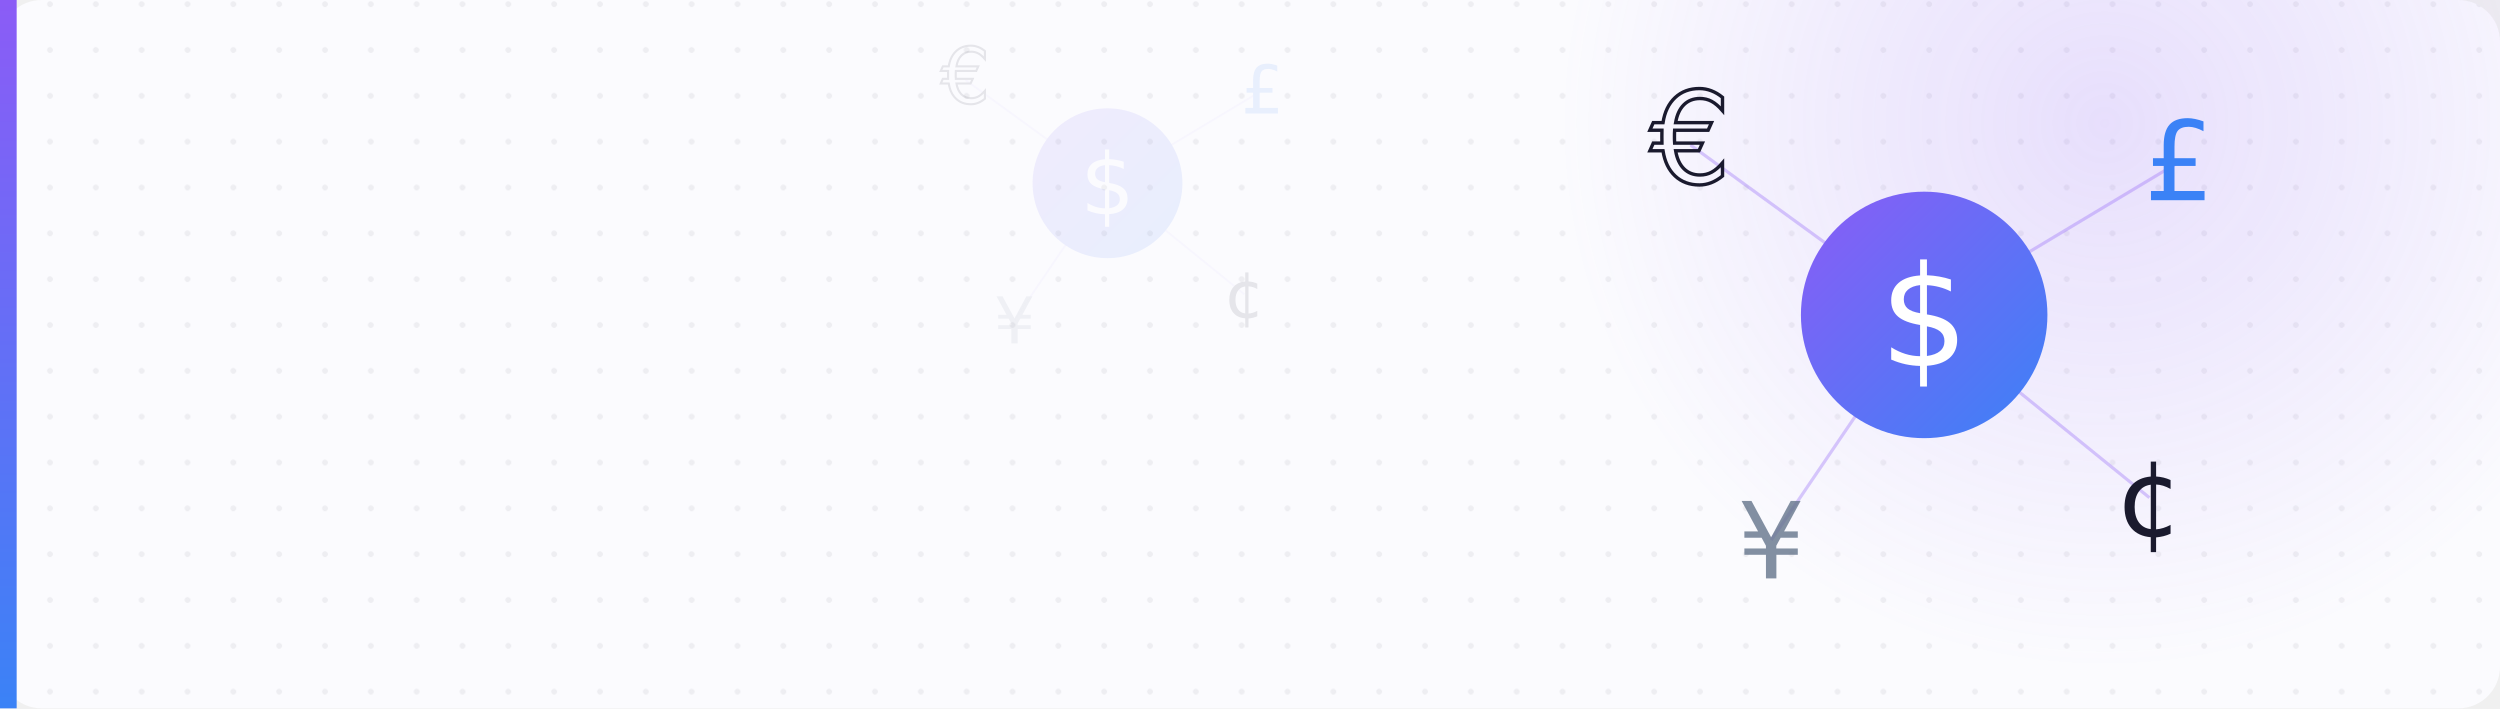
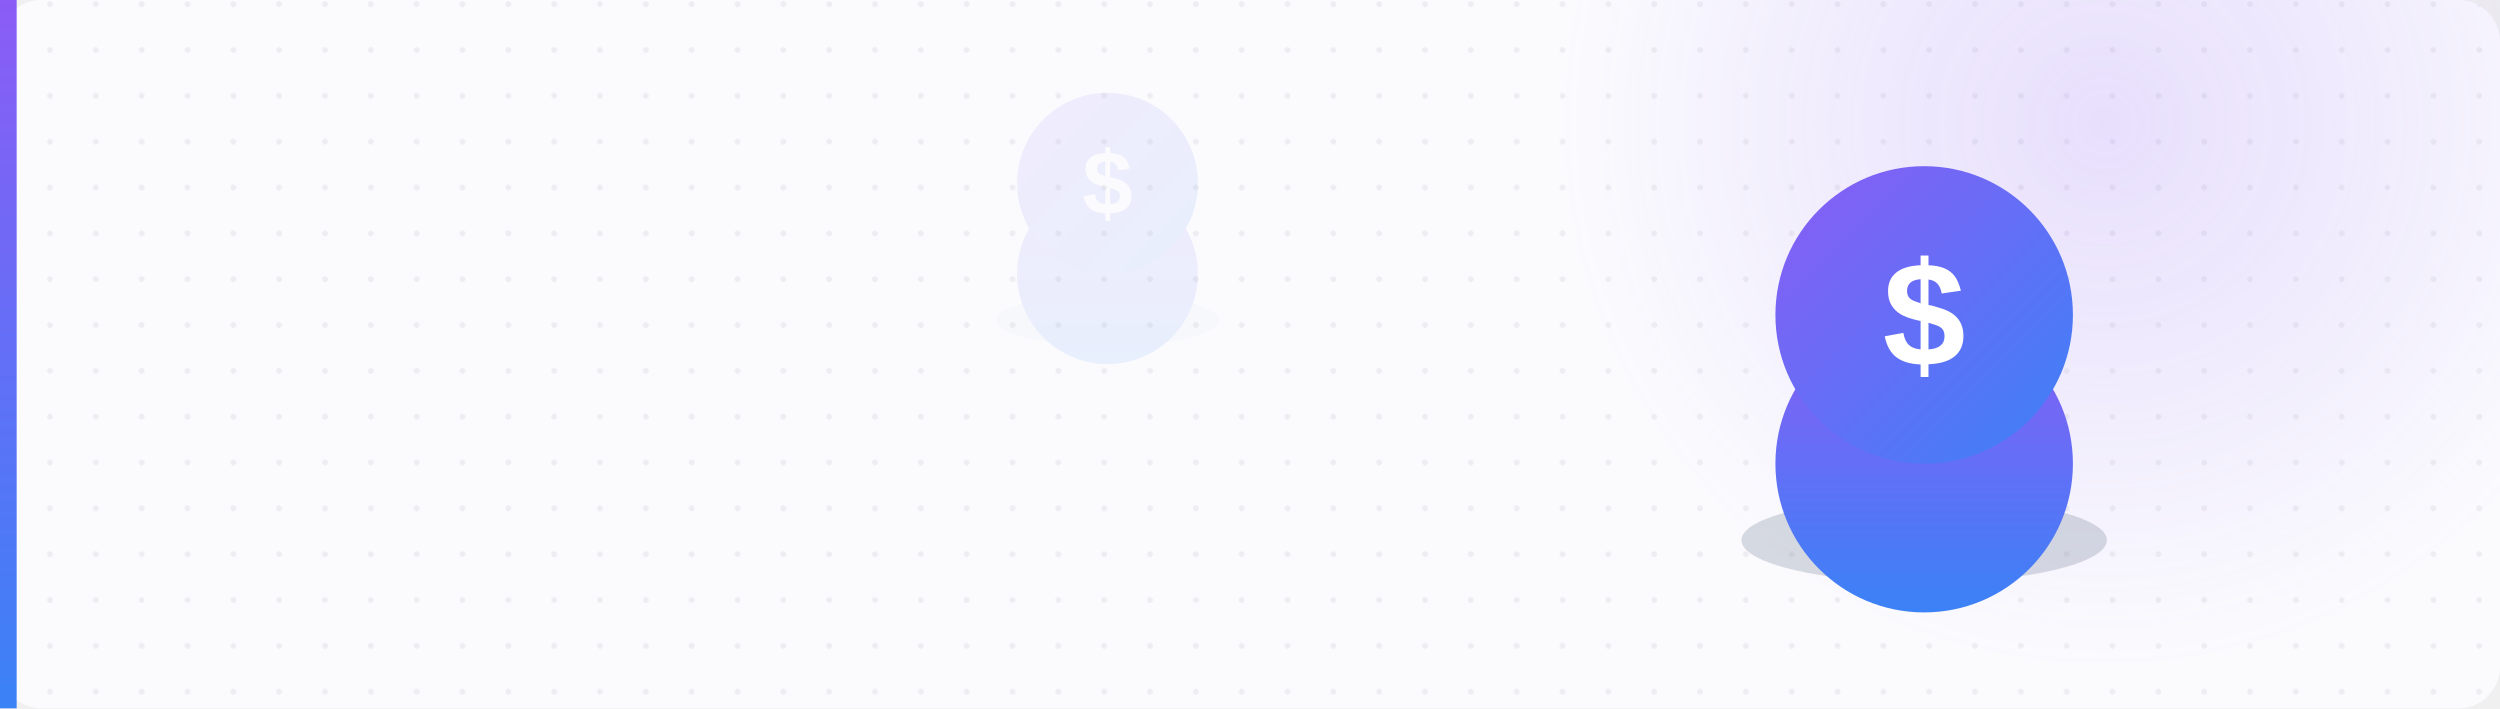
<svg xmlns="http://www.w3.org/2000/svg" viewBox="0 0 1200 340" width="1200" height="340" role="img">
  <defs>
    <linearGradient id="ghlibrarym" x1="0" y1="0" x2="1" y2="1">
      <stop offset="0" stop-color="#8b5cf6" />
      <stop offset="1" stop-color="#3b82f6" />
    </linearGradient>
    <linearGradient id="gvhlibrarym" x1="0" y1="0" x2="0" y2="1">
      <stop offset="0" stop-color="#8b5cf6" />
      <stop offset="1" stop-color="#3b82f6" />
    </linearGradient>
    <radialGradient id="glowhlibrarym" cx="0.5" cy="0.5" r="0.5">
      <stop offset="0" stop-color="#8b5cf6" stop-opacity="0.18" />
      <stop offset="1" stop-color="#8b5cf6" stop-opacity="0" />
    </radialGradient>
    <pattern id="dotshlibrarym" width="22" height="22" patternUnits="userSpaceOnUse">
      <circle cx="2" cy="2" r="1.4" fill="#1a1a2e" opacity="0.06" />
    </pattern>
  </defs>
  <rect width="1200" height="340" rx="20" fill="#FBFBFE" />
  <rect width="1200" height="340" rx="20" fill="url(#dotshlibrarym)" />
  <circle cx="1010" cy="60" r="260" fill="url(#glowhlibrarym)" />
  <rect x="0" y="0" width="8" height="340" fill="url(#gvhlibrarym)" />
  <g transform="translate(740 -10) scale(1.02)">
-     <g>
-       <line x1="180" y1="158" x2="70" y2="78" stroke="#8b5cf6" stroke-width="1.5" opacity="0.32" />
-       <line x1="180" y1="158" x2="300" y2="86" stroke="#8b5cf6" stroke-width="1.5" opacity="0.32" />
-       <line x1="180" y1="158" x2="108" y2="264" stroke="#8b5cf6" stroke-width="1.5" opacity="0.32" />
-       <line x1="180" y1="158" x2="286" y2="244" stroke="#8b5cf6" stroke-width="1.5" opacity="0.32" />
-     </g>
-     <text x="70" y="96" font-family="DejaVu Sans, sans-serif" font-size="60" fill="none" stroke="#1a1a2e" stroke-width="1.6" text-anchor="middle">€</text>
-     <text x="300" y="104" font-family="DejaVu Sans, sans-serif" font-size="52" fill="#3b82f6" text-anchor="middle">£</text>
-     <text x="108" y="282" font-family="DejaVu Sans, sans-serif" font-size="50" fill="#64748b" text-anchor="middle" opacity="0.8">¥</text>
-     <text x="286" y="262" font-family="DejaVu Sans, sans-serif" font-size="50" fill="#1a1a2e" text-anchor="middle">¢</text>
-     <circle cx="180" cy="158" r="58" fill="url(#ghlibrarym)" />
-     <text x="180" y="182" font-family="DejaVu Sans, sans-serif" font-size="66" fill="#fff" text-anchor="middle">$</text>
+     <ellipse cx="180" cy="264" rx="86" ry="20" fill="#64748b" opacity="0.25" />
+     <circle cx="180" cy="228" r="70" fill="url(#gvhlibrarym)" />
+     <circle cx="180" cy="158" r="70" fill="url(#ghlibrarym)" />
+     <text x="180" y="182" font-family="Liberation Sans, DejaVu Sans, sans-serif" font-size="70" font-weight="700" fill="#fff" text-anchor="middle">$</text>
  </g>
  <g transform="translate(420 -10) scale(0.62)" opacity="0.10">
-     <g>
-       <line x1="180" y1="158" x2="70" y2="78" stroke="#8b5cf6" stroke-width="1.5" opacity="0.32" />
-       <line x1="180" y1="158" x2="300" y2="86" stroke="#8b5cf6" stroke-width="1.5" opacity="0.32" />
-       <line x1="180" y1="158" x2="108" y2="264" stroke="#8b5cf6" stroke-width="1.5" opacity="0.32" />
-       <line x1="180" y1="158" x2="286" y2="244" stroke="#8b5cf6" stroke-width="1.5" opacity="0.32" />
-     </g>
-     <text x="70" y="96" font-family="DejaVu Sans, sans-serif" font-size="60" fill="none" stroke="#1a1a2e" stroke-width="1.6" text-anchor="middle">€</text>
-     <text x="300" y="104" font-family="DejaVu Sans, sans-serif" font-size="52" fill="#3b82f6" text-anchor="middle">£</text>
-     <text x="108" y="282" font-family="DejaVu Sans, sans-serif" font-size="50" fill="#64748b" text-anchor="middle" opacity="0.8">¥</text>
-     <text x="286" y="262" font-family="DejaVu Sans, sans-serif" font-size="50" fill="#1a1a2e" text-anchor="middle">¢</text>
-     <circle cx="180" cy="158" r="58" fill="url(#ghlibrarym)" />
-     <text x="180" y="182" font-family="DejaVu Sans, sans-serif" font-size="66" fill="#fff" text-anchor="middle">$</text>
+     <ellipse cx="180" cy="264" rx="86" ry="20" fill="#64748b" opacity="0.25" />
+     <circle cx="180" cy="228" r="70" fill="url(#gvhlibrarym)" />
+     <circle cx="180" cy="158" r="70" fill="url(#ghlibrarym)" />
+     <text x="180" y="182" font-family="Liberation Sans, DejaVu Sans, sans-serif" font-size="70" font-weight="700" fill="#fff" text-anchor="middle">$</text>
  </g>
</svg>
